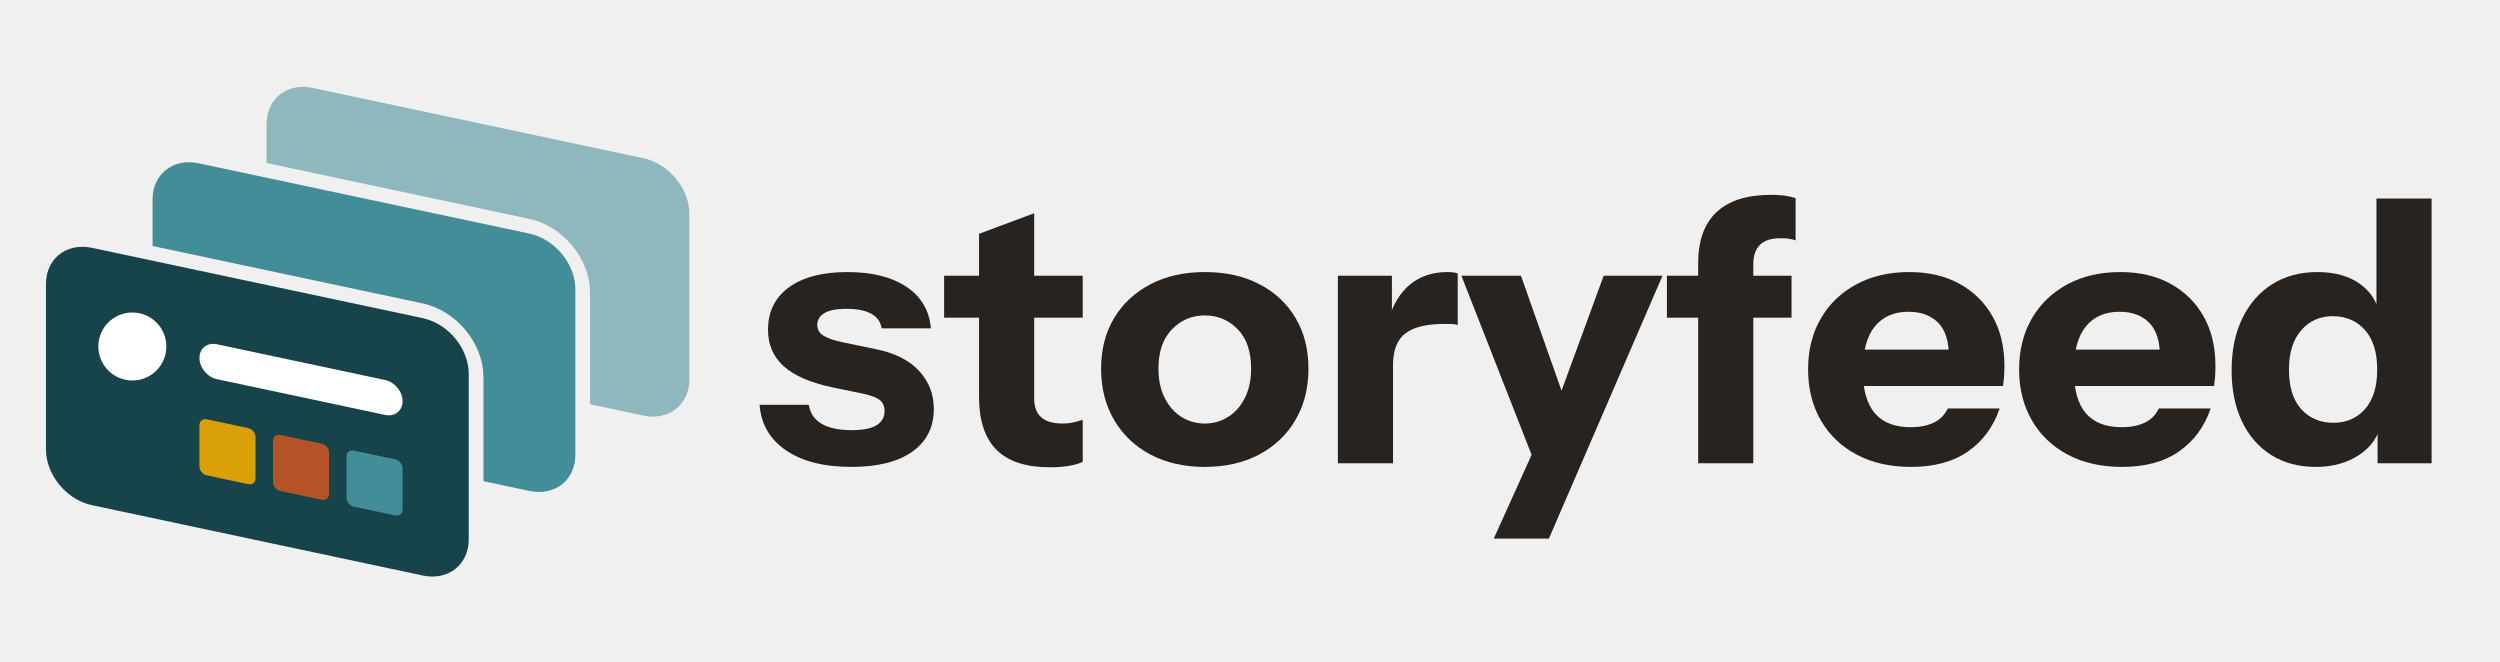
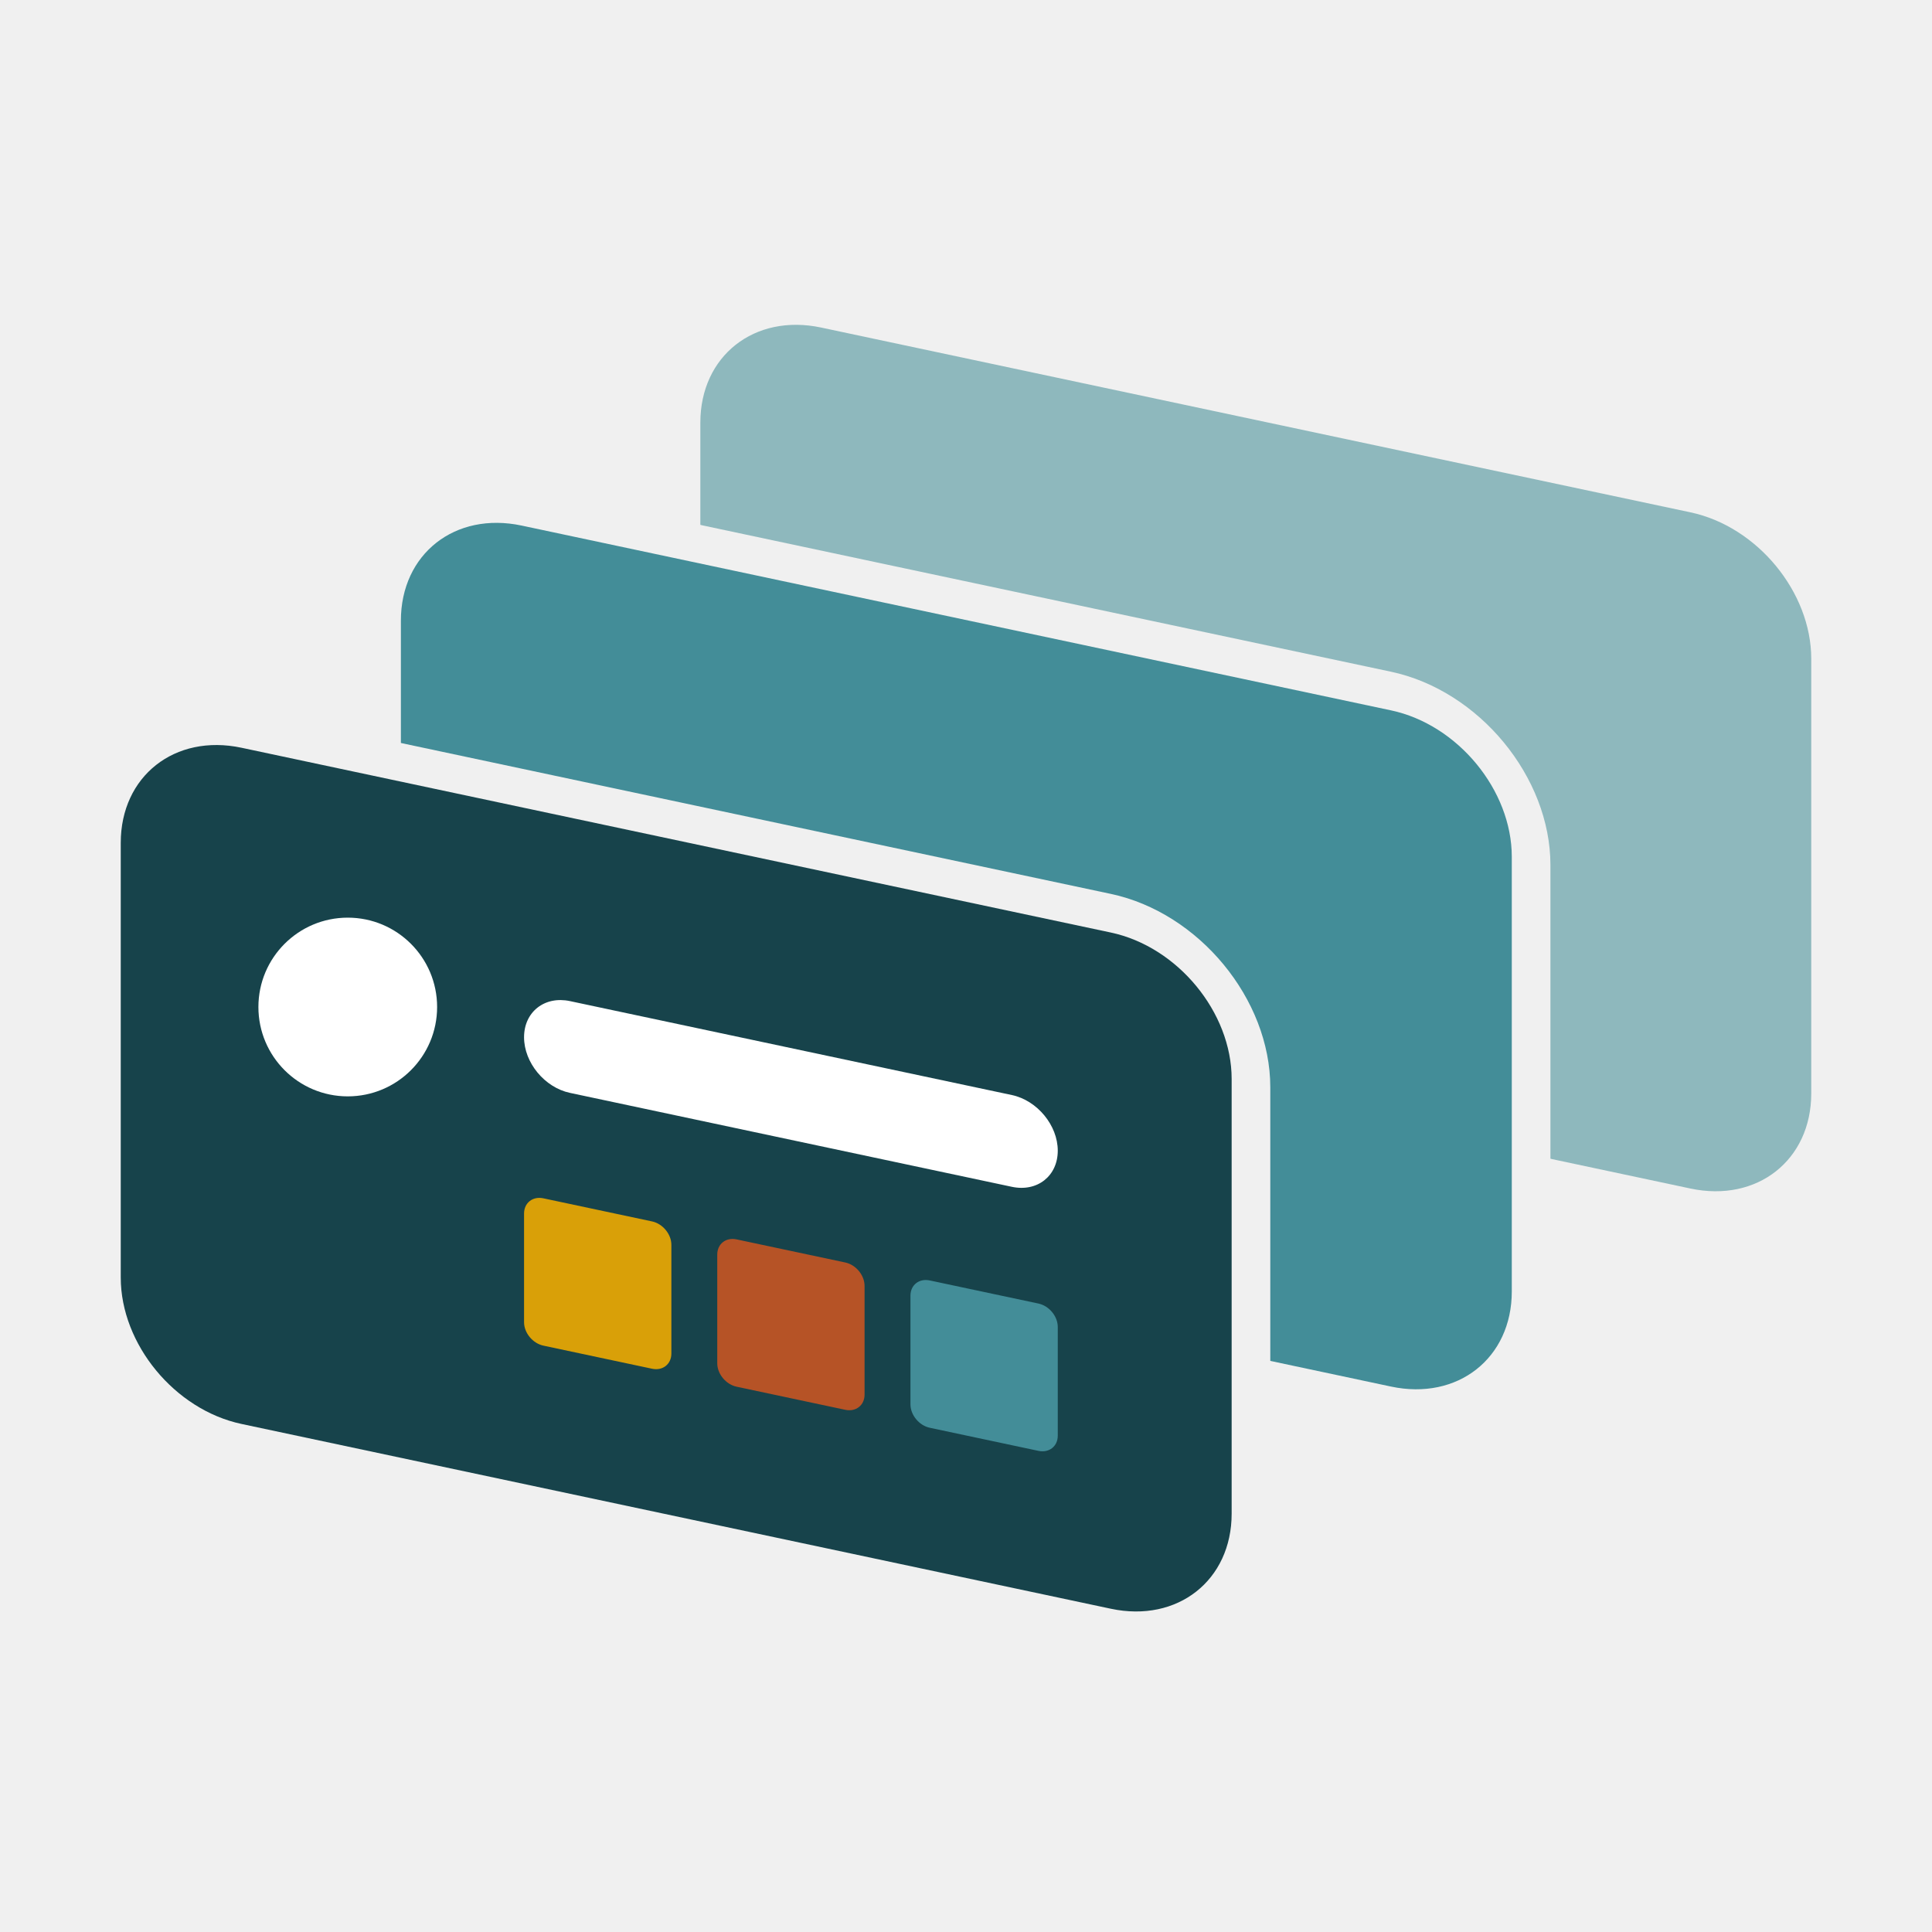
- <svg xmlns="http://www.w3.org/2000/svg" width="680" height="180" viewBox="0 0 680 180" role="img">
-   <g transform="translate(0 -10) scale(.25)">
-     <g transform="translate(50 125)">
-       <defs>
-         <mask id="back" maskUnits="userSpaceOnUse" x="-40" y="-40" width="820" height="800">
-           <rect x="-40" y="-40" width="820" height="800" fill="white" />
-           <rect x="0" y="0" width="460" height="280" rx="50" transform="translate(116 82) skewY(12)" fill="black" stroke="black" stroke-width="32" />
-           <rect x="0" y="0" width="460" height="280" rx="50" transform="translate(0 174) skewY(12)" fill="black" stroke="black" stroke-width="32" />
-         </mask>
-         <mask id="middle" maskUnits="userSpaceOnUse" x="-40" y="-40" width="820" height="800">
-           <rect x="-40" y="-40" width="820" height="800" fill="white" />
-           <rect x="0" y="0" width="460" height="280" rx="50" transform="translate(0 174) skewY(12)" fill="black" stroke="black" stroke-width="32" />
-         </mask>
-         <mask id="face" maskUnits="userSpaceOnUse" x="-40" y="-40" width="540" height="400">
-           <rect x="-40" y="-40" width="540" height="400" fill="white" />
-           <g fill="black">
-             <circle data-part="actor" transform="translate(94 98) skewY(-12)" cx="0" cy="0" r="37" />
-             <rect data-part="headline" x="167" y="76" width="221" height="38" rx="19.0" />
-             <rect data-part="media-tile" x="167" y="160" width="61" height="61" rx="8" fill="black" />
-             <rect data-part="media-tile" x="247" y="160" width="61" height="61" rx="8" fill="black" />
-             <rect data-part="media-tile" x="327" y="160" width="61" height="61" rx="8" fill="black" />
-           </g>
-         </mask>
-       </defs>
-       <g mask="url(#back)">
-         <rect x="0" y="0" width="460" height="280" rx="50" transform="translate(240 0) skewY(12)" fill="#8EB8BD" />
+ <svg xmlns="http://www.w3.org/2000/svg" width="800" height="800" viewBox="0 0 800 800" role="img">
+   <g transform="translate(50 125)">
+     <defs>
+       <mask id="back" maskUnits="userSpaceOnUse" x="-40" y="-40" width="820" height="800">
+         <rect x="-40" y="-40" width="820" height="800" fill="white" />
+         <rect x="0" y="0" width="460" height="280" rx="50" transform="translate(116 82) skewY(12)" fill="black" stroke="black" stroke-width="32" />
+         <rect x="0" y="0" width="460" height="280" rx="50" transform="translate(0 174) skewY(12)" fill="black" stroke="black" stroke-width="32" />
+       </mask>
+       <mask id="middle" maskUnits="userSpaceOnUse" x="-40" y="-40" width="820" height="800">
+         <rect x="-40" y="-40" width="820" height="800" fill="white" />
+         <rect x="0" y="0" width="460" height="280" rx="50" transform="translate(0 174) skewY(12)" fill="black" stroke="black" stroke-width="32" />
+       </mask>
+       <mask id="face" maskUnits="userSpaceOnUse" x="-40" y="-40" width="540" height="400">
+         <rect x="-40" y="-40" width="540" height="400" fill="white" />
+         <g fill="black">
+           <circle data-part="actor" transform="translate(94 98) skewY(-12)" cx="0" cy="0" r="37" />
+           <rect data-part="headline" x="167" y="76" width="221" height="38" rx="19.0" />
+           <rect data-part="media-tile" x="167" y="160" width="61" height="61" rx="8" fill="black" />
+           <rect data-part="media-tile" x="247" y="160" width="61" height="61" rx="8" fill="black" />
+           <rect data-part="media-tile" x="327" y="160" width="61" height="61" rx="8" fill="black" />
+         </g>
+       </mask>
+     </defs>
+     <g mask="url(#back)">
+       <rect x="0" y="0" width="460" height="280" rx="50" transform="translate(240 0) skewY(12)" fill="#8EB8BD" />
+     </g>
+     <g mask="url(#middle)">
+       <rect x="0" y="0" width="460" height="280" rx="50" transform="translate(116 82) skewY(12)" fill="#438D98" />
+     </g>
+     <g transform="translate(0 174) skewY(12)">
+       <rect data-part="front-card" width="460" height="280" rx="50" fill="#17434B" />
+       <g fill="#FFFFFF">
+         <circle data-part="actor" transform="translate(94 98) skewY(-12)" cx="0" cy="0" r="37" fill="#FFFFFF" />
+         <rect data-part="headline" x="167" y="76" width="221" height="38" rx="19.0" fill="#FFFFFF" />
      </g>
-       <g mask="url(#middle)">
-         <rect x="0" y="0" width="460" height="280" rx="50" transform="translate(116 82) skewY(12)" fill="#438D98" />
-       </g>
-       <g transform="translate(0 174) skewY(12)">
-         <rect data-part="front-card" width="460" height="280" rx="50" fill="#17434B" />
-         <g fill="#FFFFFF">
-           <circle data-part="actor" transform="translate(94 98) skewY(-12)" cx="0" cy="0" r="37" fill="#FFFFFF" />
-           <rect data-part="headline" x="167" y="76" width="221" height="38" rx="19.0" fill="#FFFFFF" />
-         </g>
-         <rect data-part="media-tile" x="167" y="160" width="61" height="61" rx="8" fill="#D9A008" />
-         <rect data-part="media-tile" x="247" y="160" width="61" height="61" rx="8" fill="#B65326" />
-         <rect data-part="media-tile" x="327" y="160" width="61" height="61" rx="8" fill="#438D98" />
-       </g>
-     </g>
-   </g>
-   <g transform="translate(205 126) scale(1.0)">
-     <g transform="translate(-205 -126)">
-       <g fill="#28231F" transform="translate(205 126) scale(0.1 -0.1)">
-         <path transform="translate(0 0)" d="M266 -10Q154 -10 88.0 35.0Q22 80 16 159H150Q155 125 184.5 107.5Q214 90 266 90Q313 90 334.5 103.5Q356 117 356 142Q356 161 343.5 171.5Q331 182 298 189L216 206Q125 225 82.0 263.5Q39 302 39 363Q39 437 96.0 478.5Q153 520 255 520Q356 520 416.0 479.5Q476 439 482 367H348Q344 393 320.0 406.5Q296 420 252 420Q212 420 192.5 408.5Q173 397 173 376Q173 358 189.0 347.5Q205 337 242 329L334 310Q411 294 450.5 250.5Q490 207 490 148Q490 73 431.5 31.5Q373 -10 266 -10Z" fill="#28231F" />
-         <path transform="translate(504 0)" d="M302 -11Q204 -11 156.5 36.5Q109 84 109 181V624L259 680V176Q259 142 278.0 125.0Q297 108 337 108Q352 108 365.0 111.0Q378 114 391 118V4Q378 -3 354.5 -7.0Q331 -11 302 -11ZM14 396V510H391V396Z" fill="#28231F" />
-         <path transform="translate(925 0)" d="M302 -10Q218 -10 154.5 23.5Q91 57 55.5 117.5Q20 178 20 257Q20 336 55.5 395.0Q91 454 154.5 487.0Q218 520 302 520Q387 520 450.5 487.0Q514 454 549.0 395.0Q584 336 584 257Q584 178 548.5 117.5Q513 57 449.5 23.5Q386 -10 302 -10ZM302 108Q337 108 365.5 126.0Q394 144 411.0 177.5Q428 211 428 258Q428 327 391.5 364.5Q355 402 302 402Q249 402 212.5 364.0Q176 326 176 258Q176 211 193.0 177.5Q210 144 238.5 126.0Q267 108 302 108Z" fill="#28231F" />
-         <path transform="translate(1529 0)" d="M60 0V510H207V390H210V0ZM210 266 197 387Q215 452 256.0 486.0Q297 520 358 520Q377 520 386 516V376Q381 378 372.0 378.5Q363 379 350 379Q278 379 244.0 353.5Q210 328 210 266Z" fill="#28231F" />
-         <path transform="translate(1927 0)" d="M86 -205 227 107 253 150 385 510H545L236 -205ZM194 10 -2 510H160L321 54Z" fill="#28231F" />
-         <path transform="translate(2470 0)" d="M99 0V544Q99 636 149.0 683.0Q199 730 297 730Q318 730 333.5 728.0Q349 726 364 721V606Q357 609 347.0 610.5Q337 612 323 612Q285 612 267.0 594.0Q249 576 249 542V0ZM14 396V510H353V396Z" fill="#28231F" />
-         <path transform="translate(2848 0)" d="M300 -10Q215 -10 152.0 23.5Q89 57 54.5 117.0Q20 177 20 255Q20 334 54.5 393.5Q89 453 151.0 486.5Q213 520 295 520Q374 520 432.0 488.0Q490 456 522.0 399.0Q554 342 554 265Q554 249 553.0 235.5Q552 222 550 210H108V309H429L403 291Q403 353 373.5 382.5Q344 412 293 412Q234 412 201.5 372.0Q169 332 169 252Q169 174 201.5 136.0Q234 98 299 98Q335 98 361.0 110.0Q387 122 400 149H541Q516 75 455.5 32.5Q395 -10 300 -10Z" fill="#28231F" />
-         <path transform="translate(3422 0)" d="M300 -10Q215 -10 152.0 23.5Q89 57 54.5 117.0Q20 177 20 255Q20 334 54.5 393.5Q89 453 151.0 486.5Q213 520 295 520Q374 520 432.0 488.0Q490 456 522.0 399.0Q554 342 554 265Q554 249 553.0 235.5Q552 222 550 210H108V309H429L403 291Q403 353 373.5 382.5Q344 412 293 412Q234 412 201.5 372.0Q169 332 169 252Q169 174 201.5 136.0Q234 98 299 98Q335 98 361.0 110.0Q387 122 400 149H541Q516 75 455.5 32.5Q395 -10 300 -10Z" fill="#28231F" />
-         <path transform="translate(3996 0)" d="M421 0V113L431 111Q421 56 371.5 23.0Q322 -10 253 -10Q183 -10 131.5 22.5Q80 55 52.0 114.0Q24 173 24 253Q24 334 53.0 394.0Q82 454 134.5 487.0Q187 520 257 520Q330 520 375.5 486.0Q421 452 429 393L418 392V720H568V0ZM301 110Q354 110 387.0 147.5Q420 185 420 255Q420 325 386.5 362.5Q353 400 299 400Q247 400 213.5 362.0Q180 324 180 254Q180 184 213.5 147.0Q247 110 301 110Z" fill="#28231F" />
-       </g>
+       <rect data-part="media-tile" x="167" y="160" width="61" height="61" rx="8" fill="#D9A008" />
+       <rect data-part="media-tile" x="247" y="160" width="61" height="61" rx="8" fill="#B65326" />
+       <rect data-part="media-tile" x="327" y="160" width="61" height="61" rx="8" fill="#438D98" />
    </g>
  </g>
</svg>
